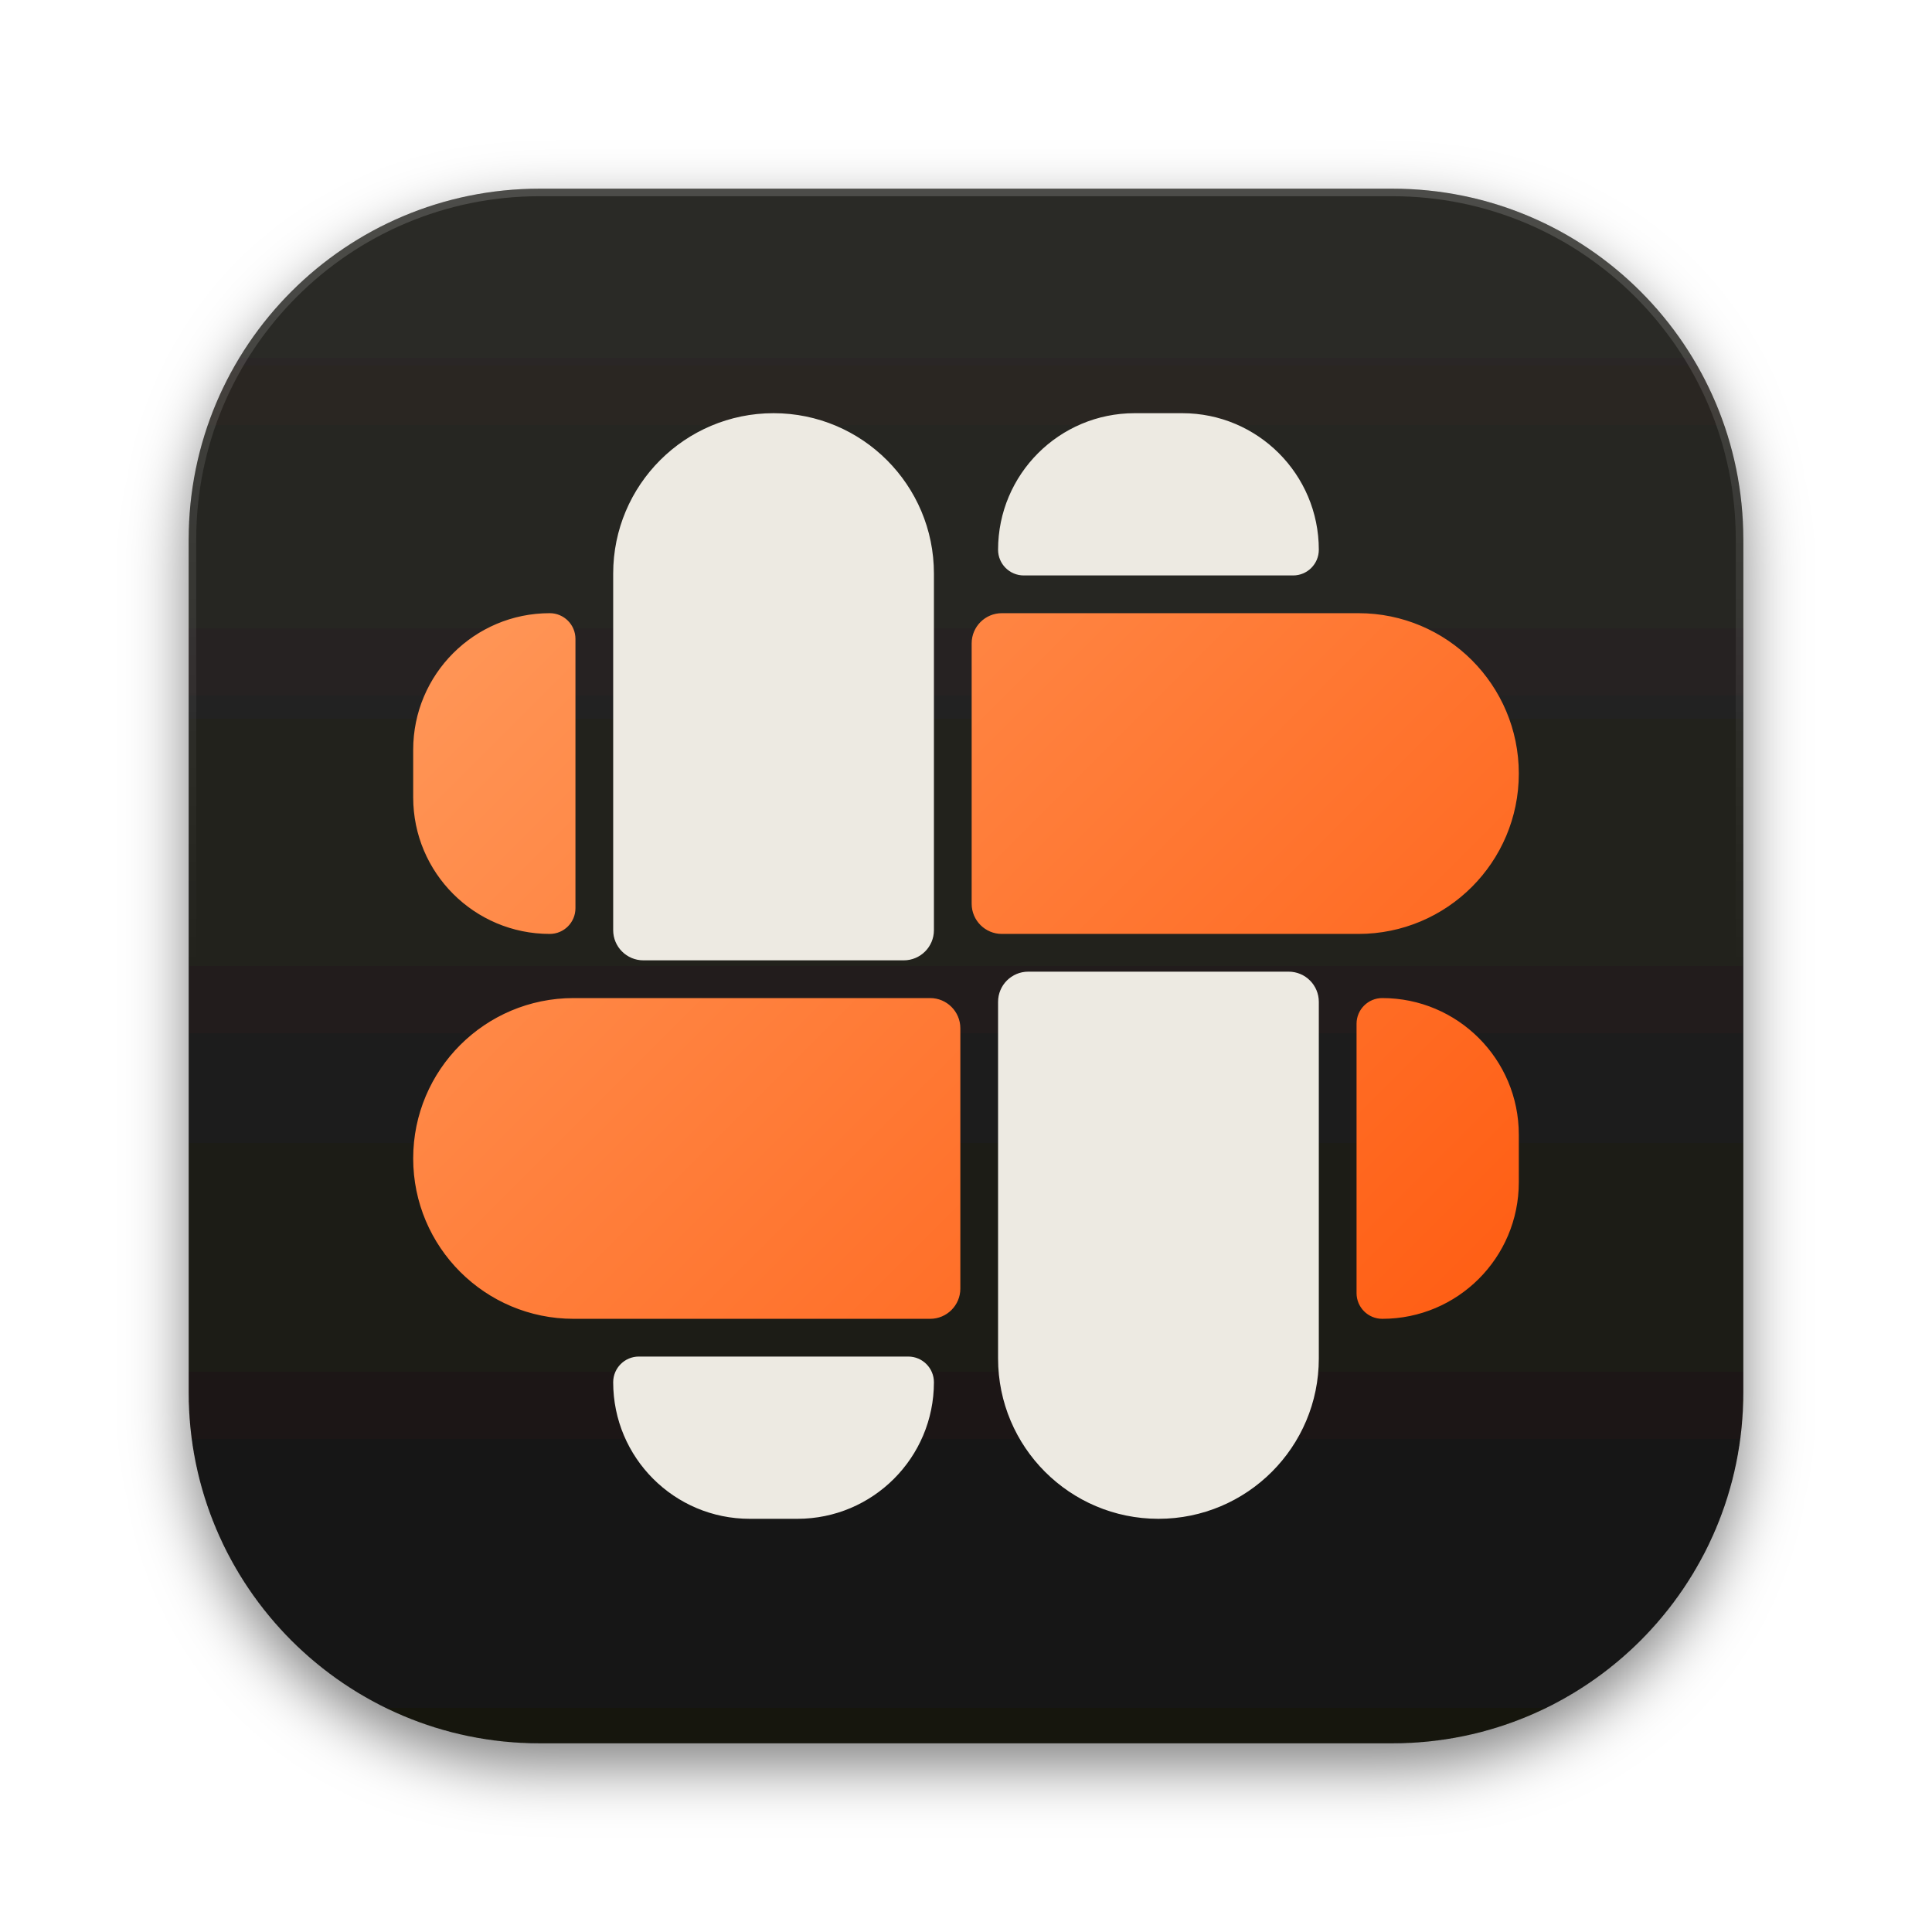
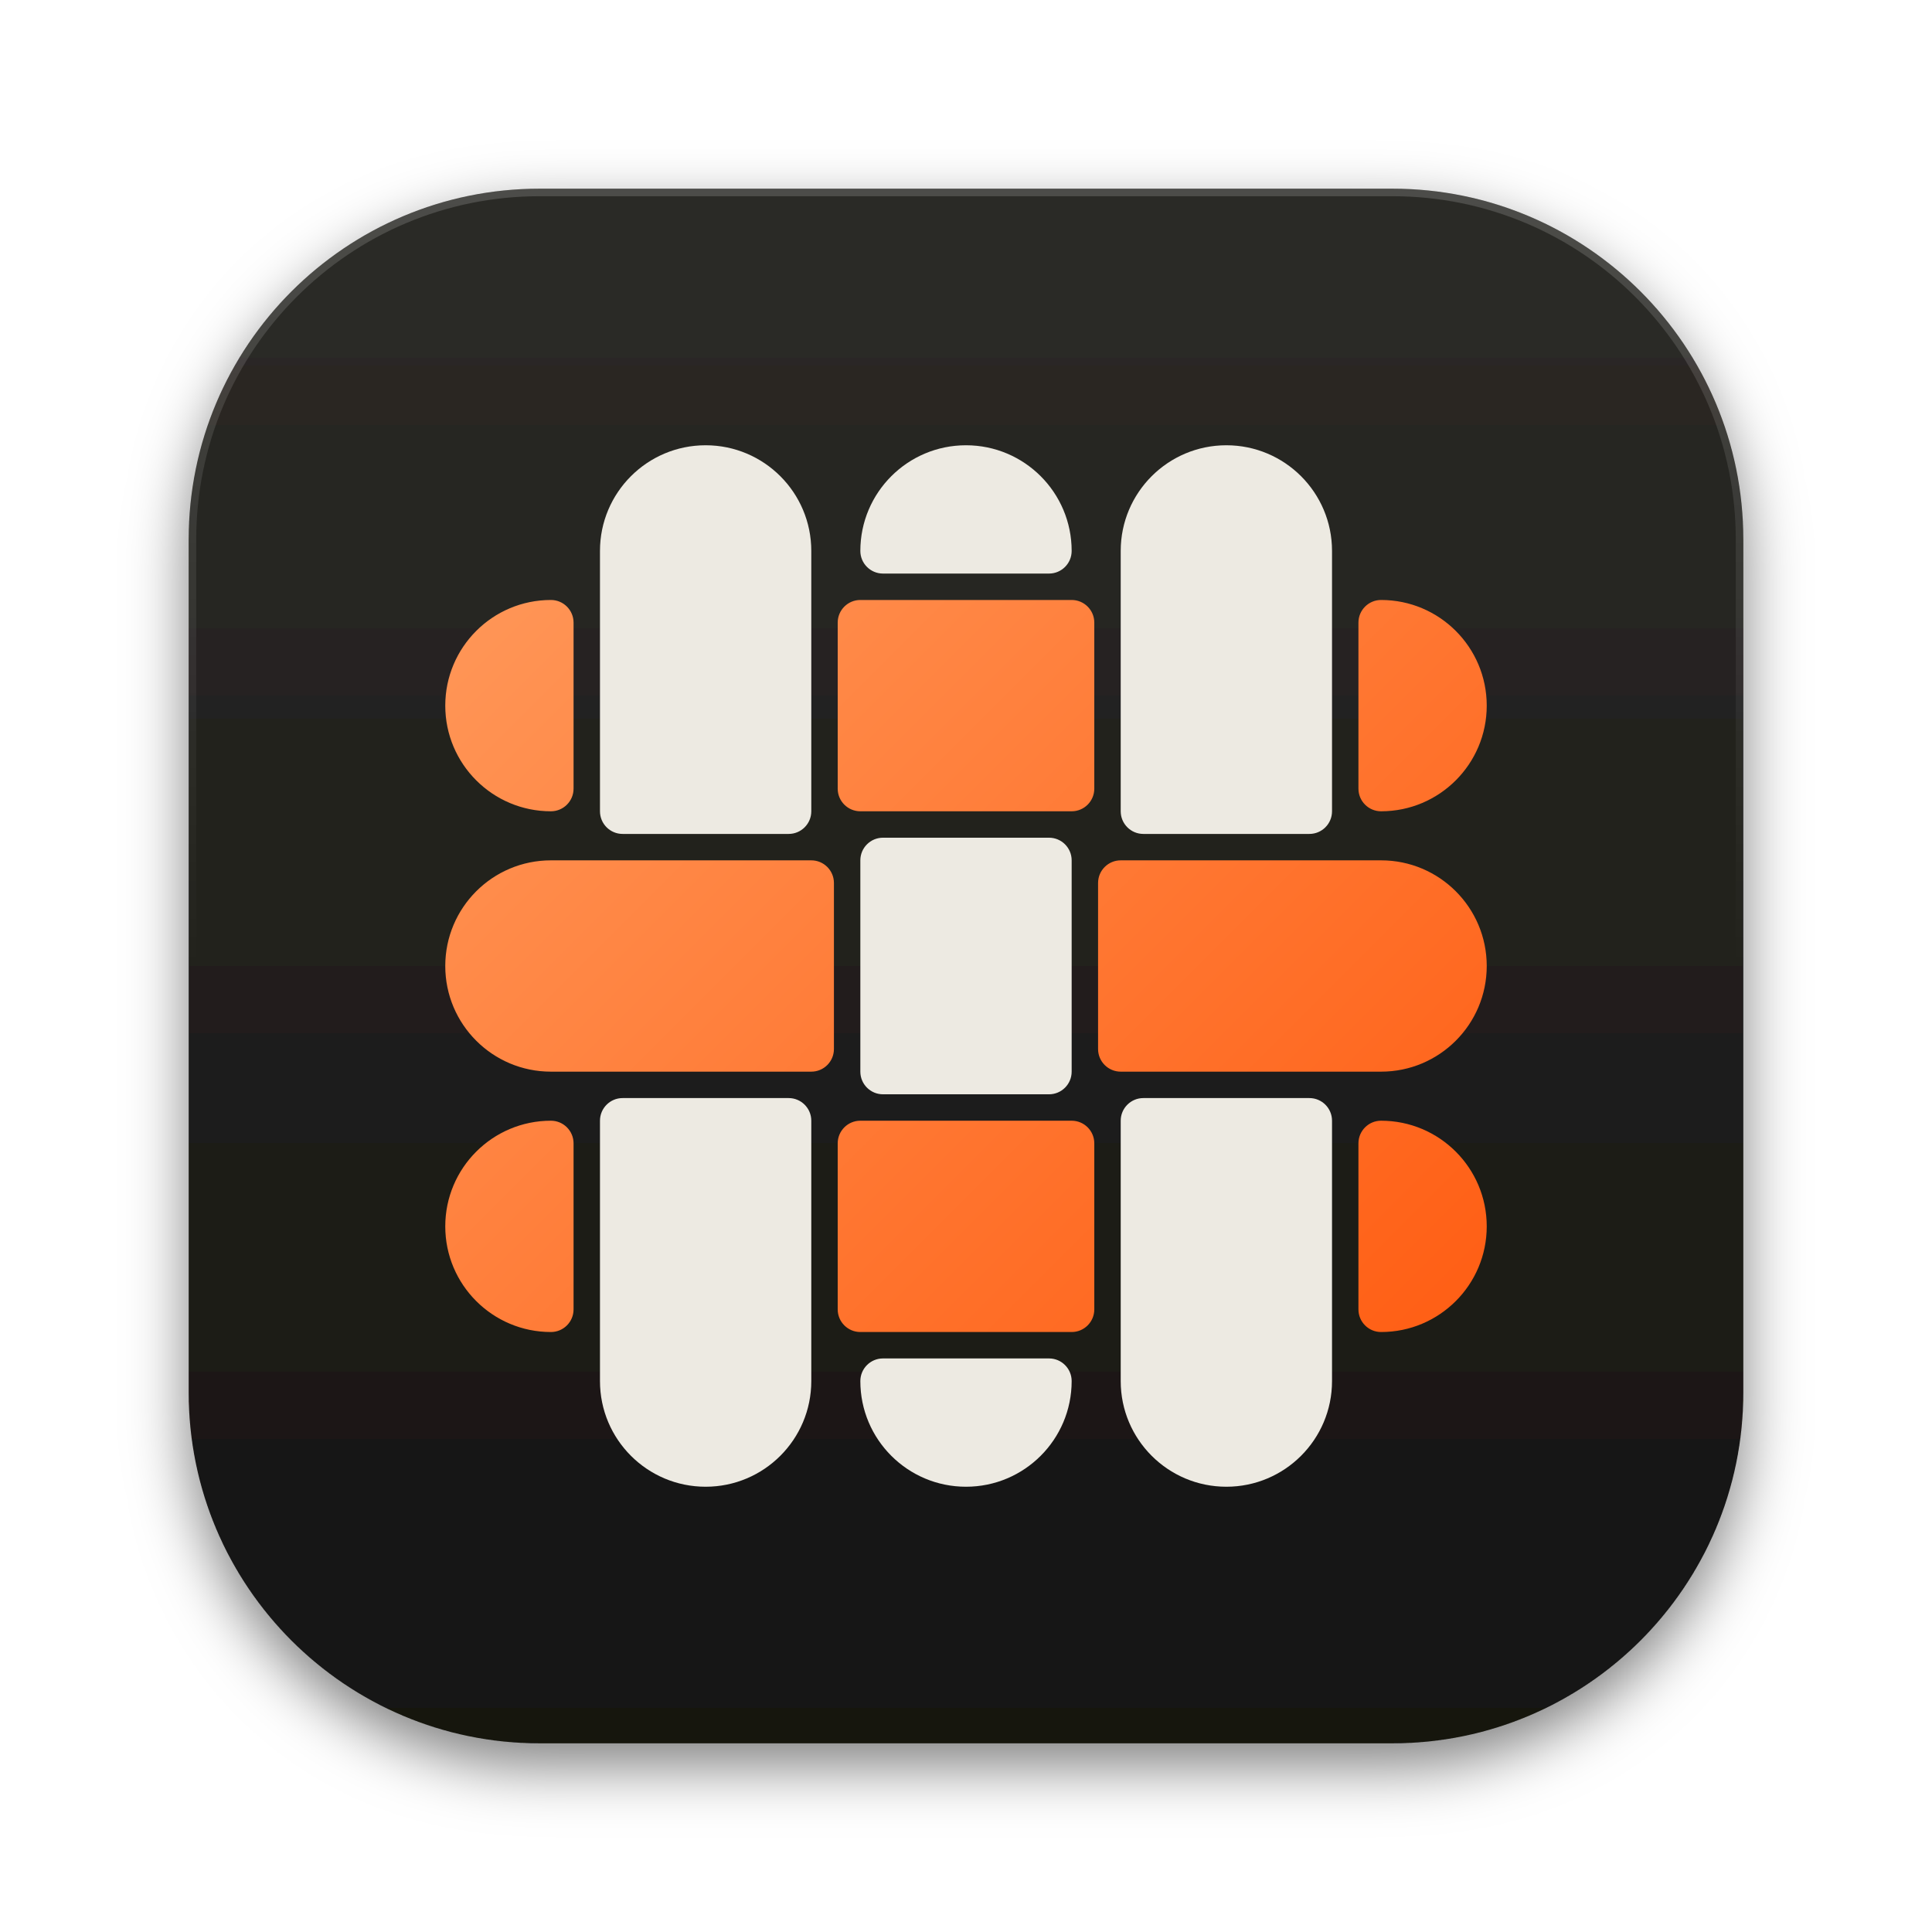
<svg xmlns="http://www.w3.org/2000/svg" width="1024" height="1024" viewBox="0 0 1024 1024">
  <defs>
    <linearGradient id="s0darkb" x1="0" y1="100" x2="0" y2="924" gradientUnits="userSpaceOnUse">
      <stop offset="0" stop-color="#2C2B27" stop-opacity="1" />
      <stop offset="1" stop-color="#151411" stop-opacity="1" />
    </linearGradient>
    <linearGradient id="s0darkt" x1="250" y1="250" x2="774" y2="774" gradientUnits="userSpaceOnUse">
      <stop offset="0" stop-color="#FF9A5C" />
      <stop offset="1" stop-color="#FF5A0F" />
    </linearGradient>
    <linearGradient id="s0darkr" x1="0" y1="0" x2="0" y2="1">
      <stop offset="0" stop-color="#fff" stop-opacity="0.16" />
      <stop offset="0.5" stop-color="#fff" stop-opacity="0" />
    </linearGradient>
    <filter id="s0darksh" x="-20%" y="-20%" width="140%" height="140%">
      <feDropShadow dx="0" dy="12" stdDeviation="16" flood-color="#000" flood-opacity="0.5" />
    </filter>
  </defs>
  <rect x="100" y="100" width="824" height="824" rx="186" fill="url(#s0darkb)" filter="url(#s0darksh)" />
  <rect x="102" y="102" width="820" height="820" rx="184" fill="none" stroke="url(#s0darkr)" stroke-width="4" />
-   <path d="M410.0 219.0H410.0A85.0 85.0 0 0 1 495.0 304.0V493.0A16 16 0 0 1 479.0 509.0H341.0A16 16 0 0 1 325.0 493.0V304.0A85.0 85.0 0 0 1 410.0 219.0ZM338.624 719.0H481.376A13.624 13.624 0 0 1 495.0 732.624V732.624A72.376 72.376 0 0 1 422.624 805.0H397.376A72.376 72.376 0 0 1 325.0 732.624V732.624A13.624 13.624 0 0 1 338.624 719.0ZM601.376 219.0H626.624A72.376 72.376 0 0 1 699.0 291.376V291.376A13.624 13.624 0 0 1 685.376 305.0H542.624A13.624 13.624 0 0 1 529.0 291.376V291.376A72.376 72.376 0 0 1 601.376 219.0ZM545.0 515.0H683.0A16 16 0 0 1 699.0 531.0V720.0A85.0 85.0 0 0 1 614.0 805.0H614.0A85.0 85.0 0 0 1 529.0 720.0V531.0A16 16 0 0 1 545.0 515.0Z" fill="#EDEAE2" />
-   <path d="M291.376 325.0H291.376A13.624 13.624 0 0 1 305.0 338.624V481.376A13.624 13.624 0 0 1 291.376 495.0H291.376A72.376 72.376 0 0 1 219.0 422.624V397.376A72.376 72.376 0 0 1 291.376 325.0ZM531.0 325.0H720.0A85.0 85.0 0 0 1 805.0 410.0V410.0A85.0 85.0 0 0 1 720.0 495.0H531.0A16 16 0 0 1 515.0 479.0V341.0A16 16 0 0 1 531.0 325.0ZM304.0 529.0H493.0A16 16 0 0 1 509.0 545.0V683.0A16 16 0 0 1 493.0 699.0H304.0A85.0 85.0 0 0 1 219.0 614.0V614.0A85.0 85.0 0 0 1 304.0 529.0ZM732.624 529.0H732.624A72.376 72.376 0 0 1 805.0 601.376V626.624A72.376 72.376 0 0 1 732.624 699.0H732.624A13.624 13.624 0 0 1 719.0 685.376V542.624A13.624 13.624 0 0 1 732.624 529.0Z" fill="url(#s0darkt)" />
+   <path d="M374.0 236.0H374.0A56.0 56.0 0 0 1 430.0 292.0V430.0A12 12 0 0 1 418.0 442.0H330.0A12 12 0 0 1 318.0 430.0V292.0A56.0 56.0 0 0 1 374.0 236.0ZM330.0 582.0H418.0A12 12 0 0 1 430.0 594.0V732.0A56.0 56.0 0 0 1 374.0 788.0H374.0A56.0 56.0 0 0 1 318.0 732.0V594.0A12 12 0 0 1 330.0 582.0ZM512.0 236.0H512.0A56.0 56.0 0 0 1 568.0 292.0V292.0A12 12 0 0 1 556.0 304.0H468.0A12 12 0 0 1 456.0 292.0V292.0A56.0 56.0 0 0 1 512.0 236.0ZM468.0 444.0H556.0A12 12 0 0 1 568.0 456.0V568.0A12 12 0 0 1 556.0 580.0H468.0A12 12 0 0 1 456.0 568.0V456.0A12 12 0 0 1 468.0 444.0ZM468.0 720.0H556.0A12 12 0 0 1 568.0 732.0V732.0A56.0 56.0 0 0 1 512.0 788.0H512.0A56.0 56.0 0 0 1 456.0 732.0V732.0A12 12 0 0 1 468.0 720.0ZM650.0 236.0H650.0A56.0 56.0 0 0 1 706.0 292.0V430.0A12 12 0 0 1 694.0 442.0H606.0A12 12 0 0 1 594.0 430.0V292.0A56.0 56.0 0 0 1 650.0 236.0ZM606.0 582.0H694.0A12 12 0 0 1 706.0 594.0V732.0A56.0 56.0 0 0 1 650.0 788.0H650.0A56.0 56.0 0 0 1 594.0 732.0V594.0A12 12 0 0 1 606.0 582.0Z" fill="#EDEAE2" />
+   <path d="M292.0 318.0H292.0A12 12 0 0 1 304.0 330.0V418.0A12 12 0 0 1 292.0 430.0H292.0A56.0 56.0 0 0 1 236.0 374.0V374.0A56.0 56.0 0 0 1 292.0 318.0ZM456.0 318.0H568.0A12 12 0 0 1 580.0 330.0V418.0A12 12 0 0 1 568.0 430.0H456.0A12 12 0 0 1 444.0 418.0V330.0A12 12 0 0 1 456.0 318.0ZM732.0 318.0H732.0A56.0 56.0 0 0 1 788.0 374.0V374.0A56.0 56.0 0 0 1 732.0 430.0H732.0A12 12 0 0 1 720.0 418.0V330.0A12 12 0 0 1 732.0 318.0ZM292.0 456.0H430.0A12 12 0 0 1 442.0 468.0V556.0A12 12 0 0 1 430.0 568.0H292.0A56.0 56.0 0 0 1 236.0 512.0V512.0A56.0 56.0 0 0 1 292.0 456.0ZM594.0 456.0H732.0A56.0 56.0 0 0 1 788.0 512.0V512.0A56.0 56.0 0 0 1 732.0 568.0H594.0A12 12 0 0 1 582.0 556.0V468.0A12 12 0 0 1 594.0 456.0ZM292.0 594.0H292.0A12 12 0 0 1 304.0 606.0V694.0A12 12 0 0 1 292.0 706.0H292.0A56.0 56.0 0 0 1 236.0 650.0V650.0A56.0 56.0 0 0 1 292.0 594.0ZM456.0 594.0H568.0A12 12 0 0 1 580.0 606.0V694.0A12 12 0 0 1 568.0 706.0H456.0A12 12 0 0 1 444.0 694.0V606.0A12 12 0 0 1 456.0 594.0ZM732.0 594.0H732.0A56.0 56.0 0 0 1 788.0 650.0V650.0A56.0 56.0 0 0 1 732.0 706.0H732.0A12 12 0 0 1 720.0 694.0V606.0A12 12 0 0 1 732.0 594.0Z" fill="url(#s0darkt)" />
</svg>
